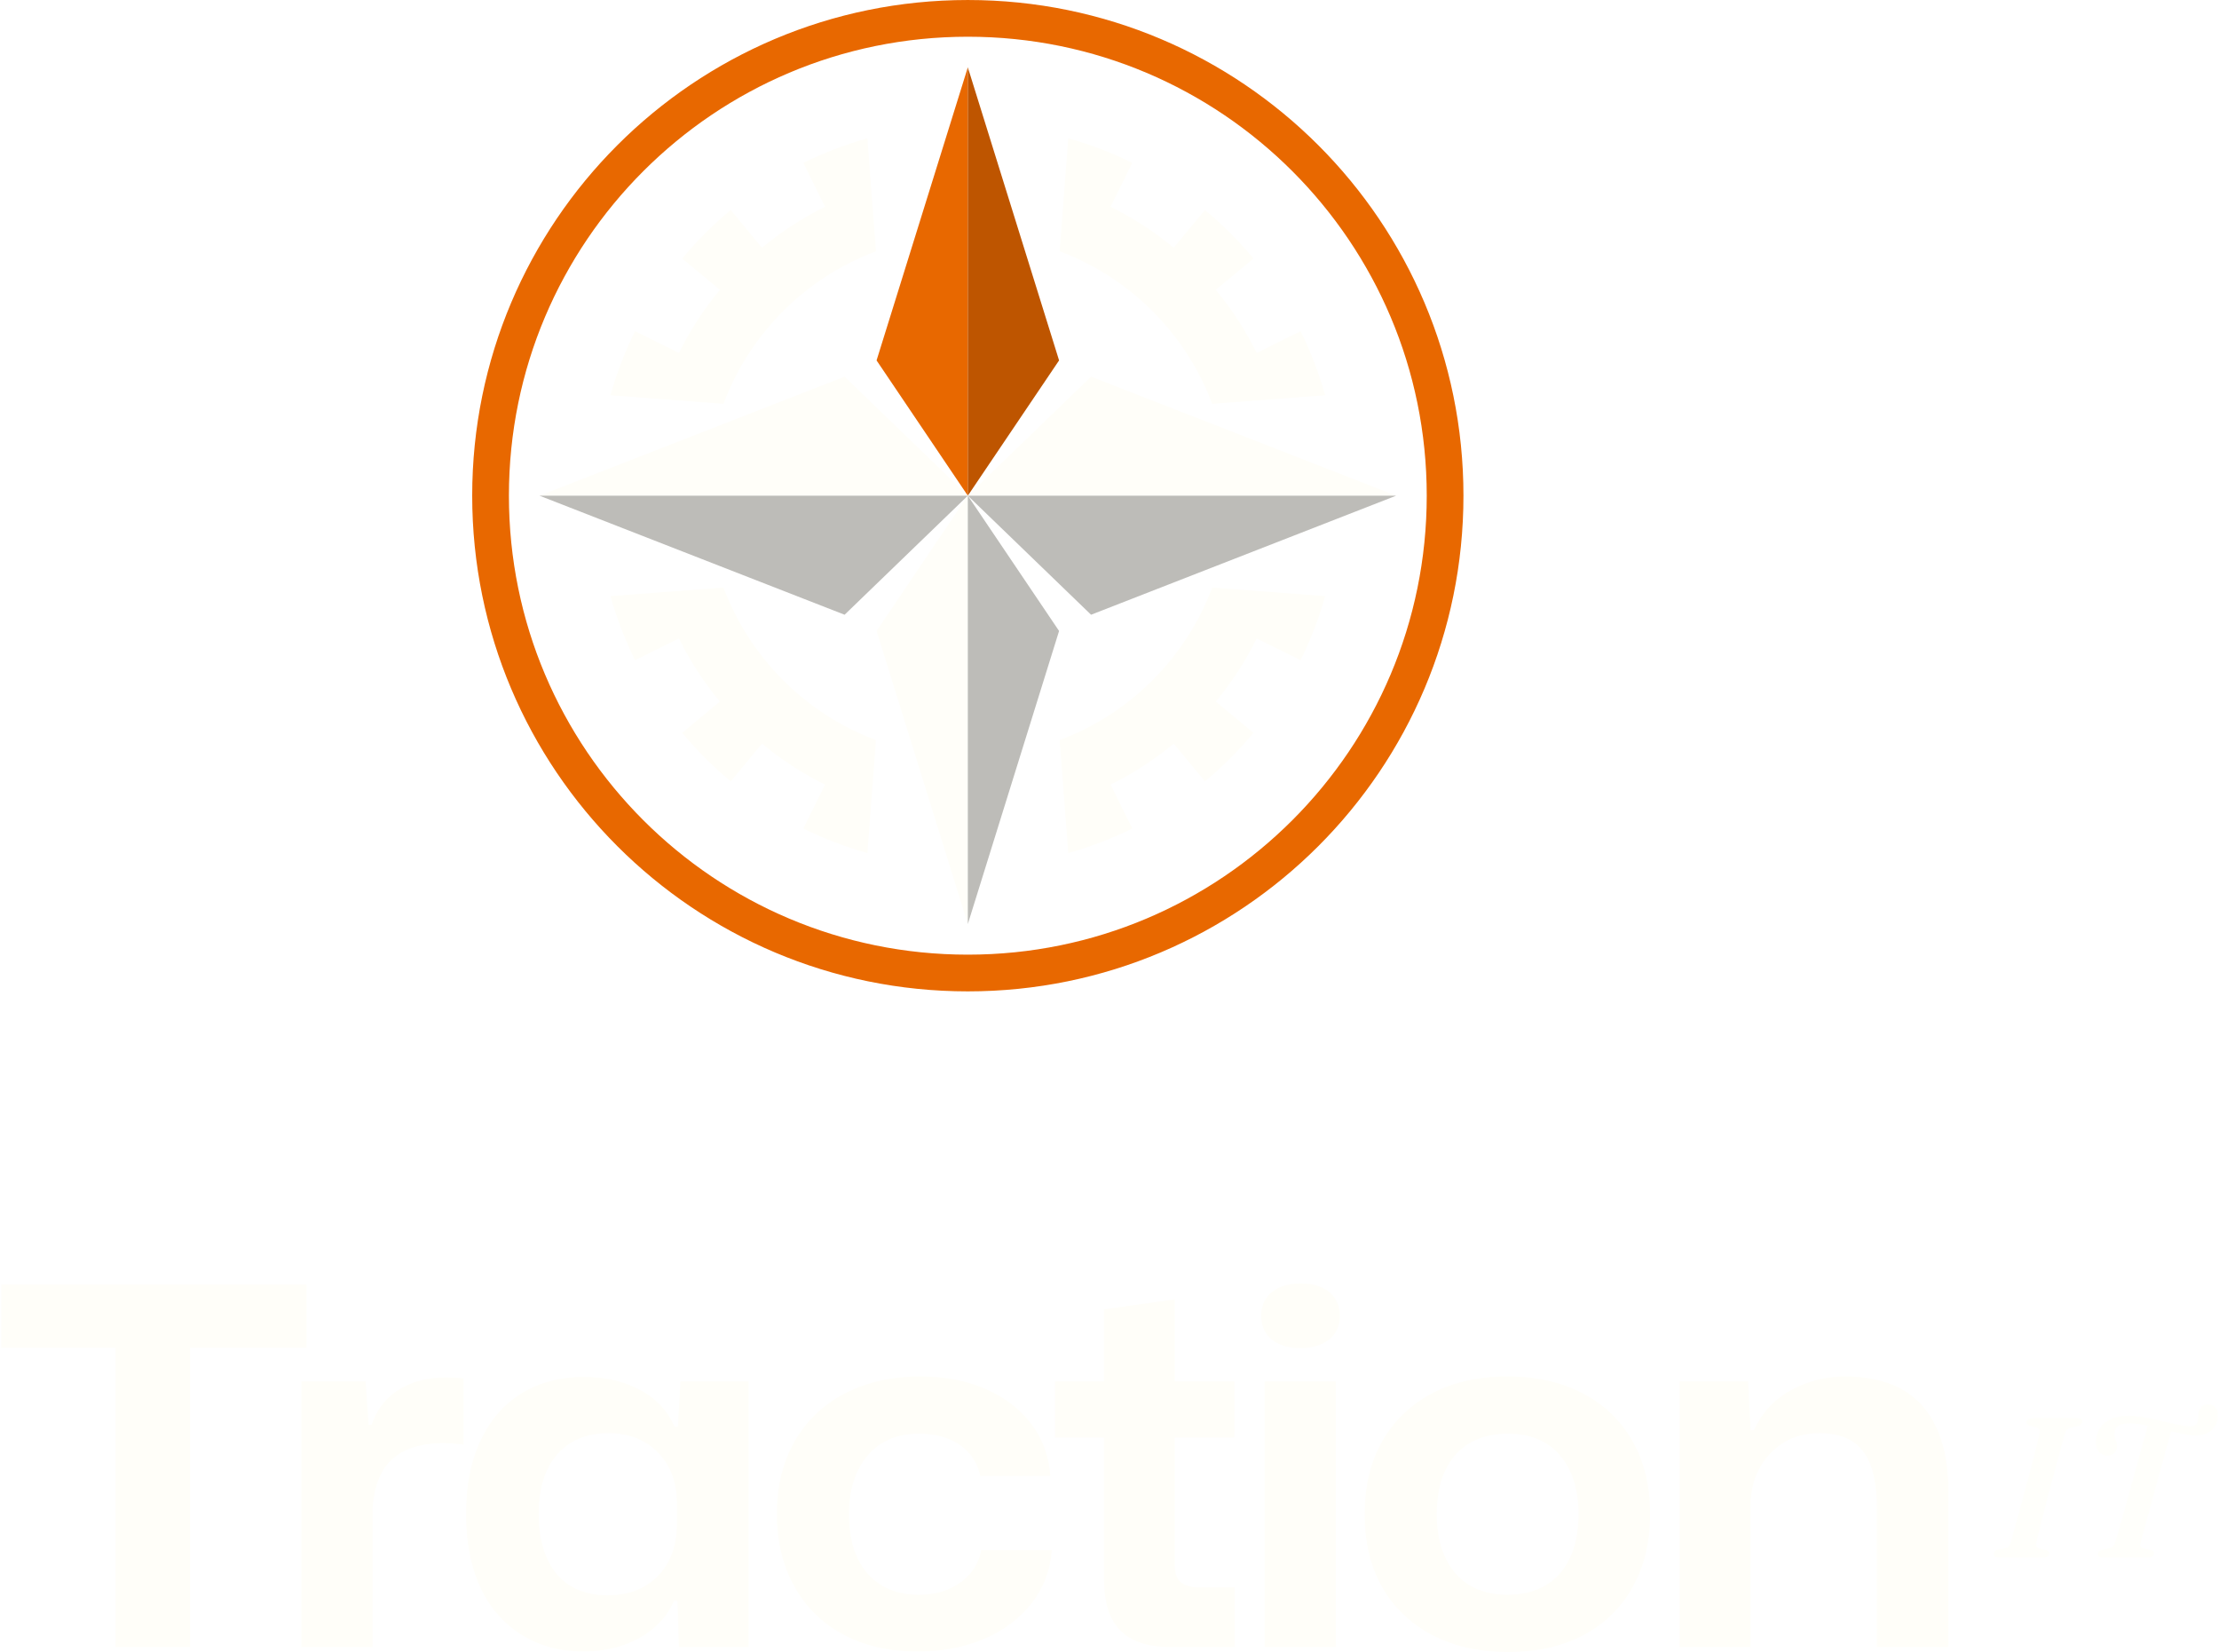
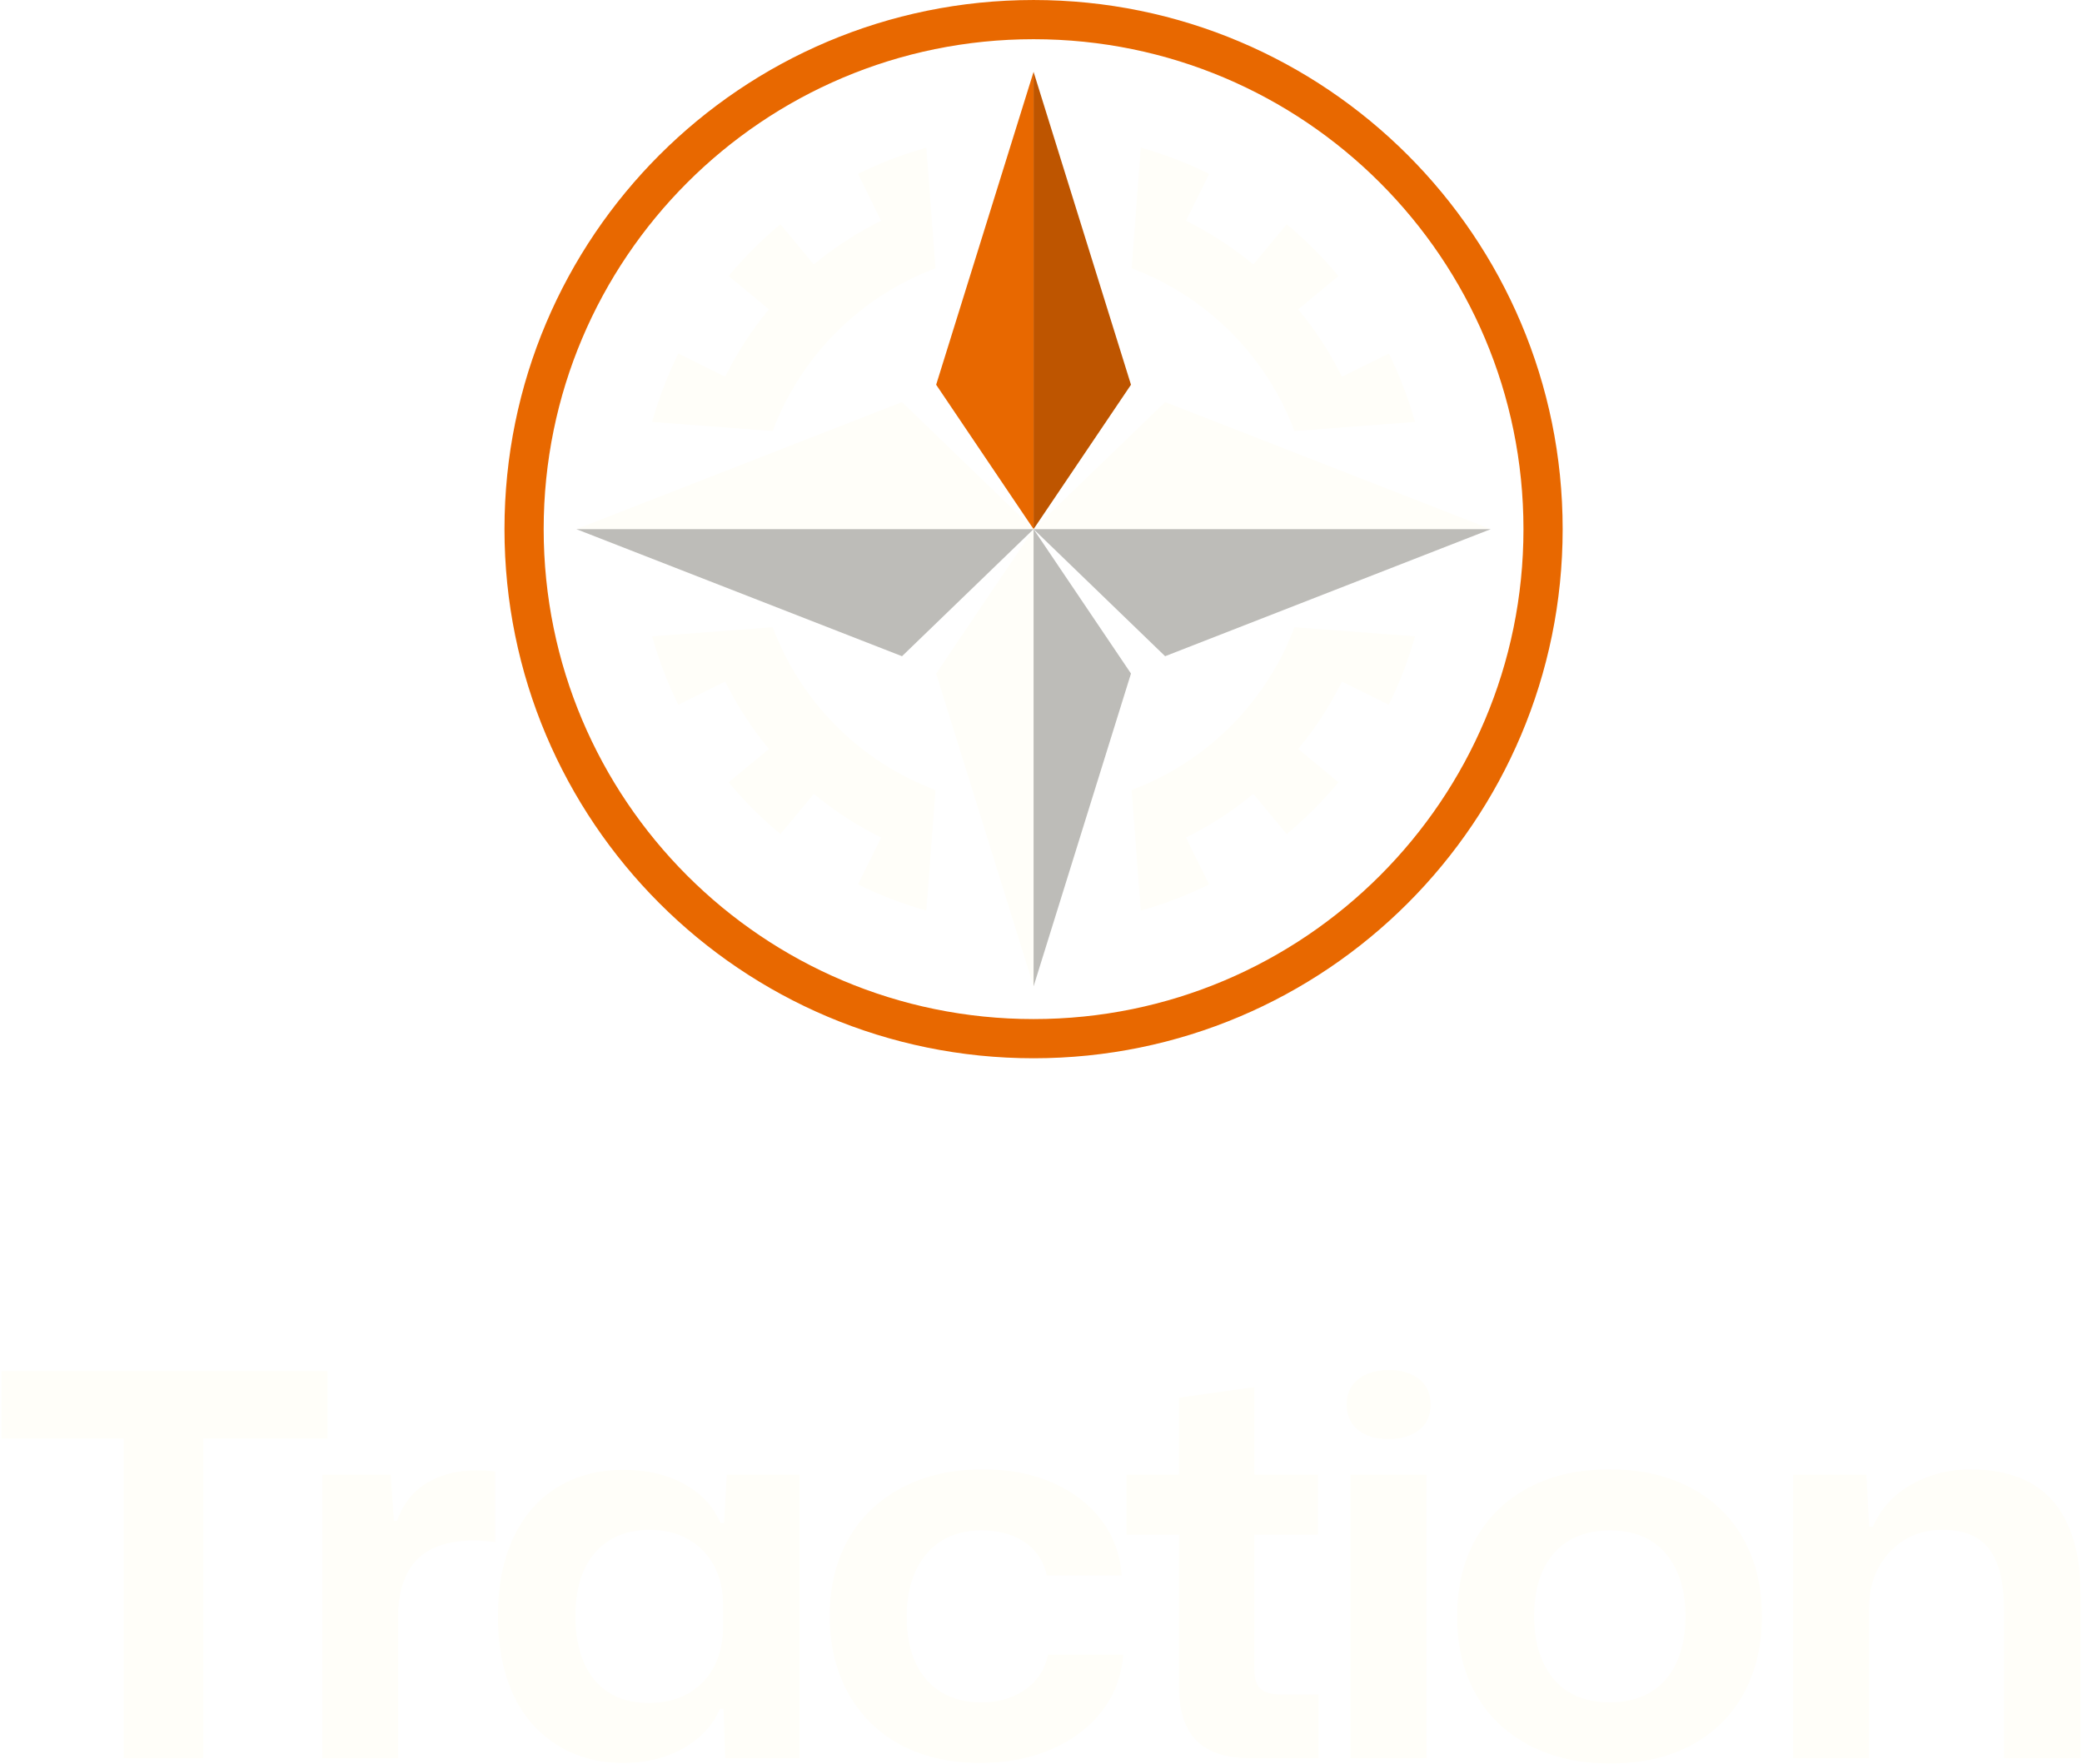
- <svg xmlns="http://www.w3.org/2000/svg" viewBox="1.7 5.33 445.78 332.17" width="446" height="332">
+ <svg xmlns="http://www.w3.org/2000/svg" viewBox="1.7 5.33 391.6 332.17" width="392" height="332">
  <g transform="translate(91.1 0) scale(0.8203125)">
    <circle cx="128" cy="128" r="117" fill="none" stroke="#E86800" stroke-width="9" />
    <path d="M187.91 105.48A64 64 0 0 0 150.52 68.09L152.62 40.4A91 91 0 0 1 168.32 46.42L163 57.18A79 79 0 0 1 178.46 67.22L186.13 57.98A91 91 0 0 1 198.02 69.87L188.78 77.54A79 79 0 0 1 198.82 93L209.58 87.68A91 91 0 0 1 215.6 103.38Z" fill="#FFFEF9" />
    <path d="M105.48 68.09A64 64 0 0 0 68.09 105.48L40.4 103.38A91 91 0 0 1 46.42 87.68L57.18 93A79 79 0 0 1 67.22 77.54L57.98 69.87A91 91 0 0 1 69.87 57.98L77.54 67.22A79 79 0 0 1 93 57.18L87.68 46.42A91 91 0 0 1 103.38 40.4Z" fill="#FFFEF9" />
    <path d="M68.09 150.52A64 64 0 0 0 105.48 187.91L103.38 215.6A91 91 0 0 1 87.68 209.58L93 198.82A79 79 0 0 1 77.54 188.78L69.87 198.02A91 91 0 0 1 57.98 186.13L67.22 178.46A79 79 0 0 1 57.18 163L46.42 168.32A91 91 0 0 1 40.4 152.62Z" fill="#FFFEF9" />
    <path d="M150.52 187.91A64 64 0 0 0 187.91 150.52L215.6 152.62A91 91 0 0 1 209.58 168.32L198.82 163A79 79 0 0 1 188.78 178.46L198.02 186.13A91 91 0 0 1 186.13 198.02L178.46 188.78A79 79 0 0 1 163 198.82L168.32 209.58A91 91 0 0 1 152.62 215.6Z" fill="#FFFEF9" />
    <path d="M128 23L105.63 94.84L128 128Z" fill="#E86800" />
    <path d="M128 23L150.37 94.84L128 128Z" fill="#be5500" />
    <path d="M233 128L158.21 98.82L128 128Z" fill="#FFFEF9" />
    <path d="M233 128L158.21 157.18L128 128Z" fill="#bdbcb8" />
    <path d="M128 233L105.63 161.16L128 128Z" fill="#FFFEF9" />
    <path d="M128 233L150.37 161.16L128 128Z" fill="#bdbcb8" />
    <path d="M23 128L97.79 98.82L128 128Z" fill="#FFFEF9" />
    <path d="M23 128L97.79 157.18L128 128Z" fill="#bdbcb8" />
  </g>
  <path d="M39.70 336.50L24.70 336.50L24.70 274.90L39.70 274.90L39.70 336.50ZM63.10 276.30L1.70 276.30L1.70 263.60L63.10 263.60L63.10 276.30ZM76.40 336.50L62.10 336.50L62.10 283.10L75 283.10L75.60 291.80L76.20 291.80Q77.90 287 81.85 284.65Q85.80 282.30 91 282.30L91 282.30Q92.10 282.30 93 282.35Q93.90 282.40 94.70 282.50L94.70 282.50L94.70 295.80Q93.90 295.70 92.85 295.60Q91.80 295.50 90.70 295.50L90.70 295.50Q86.10 295.50 82.95 297Q79.80 298.50 78.20 301.50Q76.60 304.50 76.40 308.90L76.40 308.90L76.40 336.50ZM118.80 337.40L118.80 337.40Q113.50 337.40 109.15 335.50Q104.80 333.60 101.65 330.05Q98.50 326.50 96.85 321.35Q95.20 316.20 95.20 309.80L95.20 309.80Q95.20 301.10 98.15 294.90Q101.10 288.70 106.45 285.45Q111.80 282.20 118.80 282.20L118.80 282.20Q123.40 282.20 127.05 283.45Q130.70 284.70 133.25 286.90Q135.80 289.10 137.10 292.20L137.10 292.20L137.80 292.20L138.30 283.10L152 283.10L152 336.50L138 336.50L137.70 327.20L137 327.20Q135 331.90 130.10 334.65Q125.20 337.40 118.80 337.40ZM123.60 326.10L123.60 326.10Q128.10 326.10 131.25 324.20Q134.40 322.30 136 319.10Q137.60 315.90 137.60 311.90L137.60 311.90L137.60 307.50Q137.60 303.50 135.95 300.35Q134.30 297.20 131.20 295.35Q128.10 293.50 123.80 293.50L123.80 293.50Q119.40 293.50 116.25 295.45Q113.10 297.40 111.45 301Q109.80 304.60 109.80 309.80L109.80 309.80Q109.80 314.80 111.40 318.50Q113 322.20 116.10 324.15Q119.20 326.10 123.60 326.10ZM186.00 337.40L186.00 337.40Q179.50 337.40 174.30 335.45Q169.10 333.50 165.40 329.85Q161.70 326.20 159.70 321.10Q157.70 316 157.70 309.70L157.70 309.70Q157.70 303.40 159.75 298.30Q161.80 293.20 165.60 289.60Q169.40 286 174.70 284.05Q180.00 282.10 186.50 282.10L186.50 282.10Q194.00 282.10 199.75 284.65Q205.50 287.20 208.90 291.70Q212.30 296.20 212.70 302.10L212.70 302.10L198.60 302.10Q198.00 299.30 196.25 297.40Q194.50 295.50 191.95 294.55Q189.40 293.60 186.30 293.60L186.30 293.60Q182.90 293.60 180.30 294.75Q177.70 295.90 175.90 298.05Q174.10 300.20 173.15 303.15Q172.20 306.10 172.20 309.80L172.20 309.80Q172.20 315.10 173.95 318.70Q175.70 322.30 178.85 324.15Q182.00 326 186.20 326L186.20 326Q189.60 326 192.25 324.85Q194.90 323.70 196.60 321.70Q198.30 319.70 198.80 317L198.80 317L213.00 317Q212.50 323.20 208.85 327.80Q205.20 332.40 199.30 334.90Q193.40 337.40 186.00 337.40ZM249.80 336.50L236.80 336.50Q230.10 336.50 226.80 333.20Q223.50 329.90 223.50 323.10L223.50 323.10L223.50 294.40L213.60 294.40L213.60 283.10L223.50 283.10L223.50 268.60L237.70 266.60L237.70 283.10L249.70 283.10L249.70 294.40L237.70 294.40L237.70 319.90Q237.70 322.50 238.95 323.50Q240.20 324.50 242.50 324.50L242.50 324.50L249.80 324.50L249.80 336.50ZM270.10 336.50L255.80 336.50L255.80 283.10L270.10 283.10L270.10 336.50ZM263 276.40L263 276.40Q259.30 276.40 257.20 274.65Q255.10 272.90 255.10 269.90L255.10 269.90Q255.10 266.80 257.30 265.10Q259.50 263.40 263 263.40L263 263.40Q266.70 263.40 268.80 265.15Q270.90 266.90 270.90 269.90L270.90 269.90Q270.90 273 268.70 274.70Q266.50 276.40 263 276.40ZM304.70 337.50L304.70 337.50Q298.20 337.50 292.95 335.60Q287.70 333.70 283.85 330.10Q280.00 326.50 277.95 321.40Q275.90 316.30 275.90 309.80L275.90 309.80Q275.90 301.40 279.40 295.20Q282.90 289 289.35 285.55Q295.80 282.10 304.70 282.10L304.70 282.10Q311.10 282.10 316.35 284Q321.60 285.90 325.40 289.50Q329.20 293.10 331.25 298.20Q333.30 303.30 333.30 309.80L333.30 309.80Q333.30 318.10 329.85 324.35Q326.40 330.60 320 334.05Q313.60 337.50 304.70 337.50ZM304.60 326L304.60 326Q309.00 326 312.20 324.15Q315.40 322.30 317.15 318.65Q318.90 315 318.90 309.80L318.90 309.80Q318.90 305.90 317.90 302.90Q316.90 299.90 315.05 297.80Q313.20 295.70 310.60 294.65Q308.00 293.60 304.70 293.60L304.70 293.60Q300.30 293.60 297.10 295.45Q293.90 297.30 292.15 300.90Q290.40 304.50 290.40 309.80L290.40 309.80Q290.40 313.70 291.40 316.70Q292.40 319.70 294.25 321.80Q296.10 323.90 298.75 324.95Q301.40 326 304.60 326ZM353.50 336.50L339.20 336.50L339.20 283.10L353 283.10L353.50 292.90L354.20 292.90Q356.60 287.60 361.65 284.85Q366.70 282.10 372.60 282.10L372.60 282.10Q377.10 282.10 380.90 283.35Q384.70 284.60 387.45 287.35Q390.20 290.10 391.75 294.60Q393.30 299.10 393.30 305.50L393.30 305.50L393.30 336.50L378.90 336.50L378.90 308.30Q378.90 303.40 377.70 300.10Q376.50 296.80 374 295.15Q371.50 293.50 367.30 293.50L367.30 293.50Q363.10 293.50 360 295.50Q356.90 297.50 355.20 300.75Q353.50 304 353.50 308.10L353.50 308.10L353.50 336.50Z" fill="#FFFEF9" />
-   <path d="M411.02 315.40L411.02 315.40Q410.88 315.98 411.04 316.30Q411.20 316.62 411.66 316.72L411.66 316.72L412.86 316.96Q413.24 317.06 413.41 317.24Q413.58 317.42 413.58 317.70L413.58 317.70Q413.58 318.06 413.27 318.28Q412.96 318.50 412.44 318.50L412.44 318.50L403.38 318.50Q402.80 318.50 402.60 318.30Q402.40 318.10 402.40 317.78L402.40 317.78Q402.40 317.46 402.63 317.24Q402.86 317.02 403.24 316.92L403.24 316.92L404.50 316.70Q405.06 316.58 405.37 316.27Q405.68 315.96 405.88 315.30L405.88 315.30Q406.10 314.54 406.46 313.19Q406.82 311.84 407.30 310.10Q407.78 308.36 408.30 306.44Q408.82 304.52 409.34 302.59Q409.86 300.66 410.31 298.91Q410.76 297.16 411.10 295.77Q411.44 294.38 411.60 293.58L411.60 293.58Q411.72 293.04 411.58 292.74Q411.44 292.44 410.94 292.32L410.94 292.32L409.74 292.04Q409.32 291.92 409.16 291.75Q409 291.58 409 291.30L409 291.30Q409 290.92 409.33 290.71Q409.66 290.50 410.28 290.50L410.28 290.50L419.26 290.50Q419.82 290.50 420.01 290.68Q420.20 290.86 420.20 291.18L420.20 291.18Q420.20 291.52 419.97 291.73Q419.74 291.94 419.32 292.06L419.32 292.06L417.98 292.36Q417.46 292.48 417.18 292.74Q416.90 293 416.72 293.60L416.72 293.60Q416.48 294.44 416.08 295.89Q415.68 297.34 415.18 299.18Q414.68 301.02 414.15 303.02Q413.62 305.02 413.11 306.98Q412.60 308.94 412.16 310.65Q411.72 312.36 411.42 313.60Q411.12 314.84 411.02 315.40ZM429.42 290L429.42 290Q430.54 290 431.93 290.21Q433.32 290.42 434.79 290.74Q436.26 291.06 437.62 291.38Q438.98 291.70 440.08 291.91Q441.18 292.12 441.80 292.12L441.80 292.12Q442.50 292.12 442.90 291.88Q443.30 291.64 443.44 291.16L443.44 291.16Q443.54 290.80 443.53 290.39Q443.52 289.98 443.56 289.52L443.56 289.52Q443.68 288.74 444.18 288.23Q444.68 287.72 445.62 287.72L445.62 287.72Q446.42 287.72 446.95 288.30Q447.48 288.88 447.48 290L447.48 290Q447.46 291.80 446.23 292.88Q445 293.96 443 293.96L443 293.96Q442.10 293.96 440.77 293.71Q439.44 293.46 437.91 293.10Q436.38 292.74 434.84 292.37Q433.30 292 431.96 291.75Q430.62 291.50 429.70 291.50L429.70 291.50Q428.12 291.50 427.43 292.05Q426.74 292.60 426.70 293.56L426.70 293.56Q426.66 294.10 426.79 294.50Q426.92 294.90 427.07 295.29Q427.22 295.68 427.20 296.18L427.20 296.18Q427.20 296.94 426.65 297.48Q426.10 298.02 425.20 298.02L425.20 298.02Q424.14 298 423.52 297.19Q422.90 296.38 422.98 295L422.98 295Q423.02 293.58 423.78 292.45Q424.54 291.32 425.96 290.66Q427.38 290 429.42 290ZM431.94 315.50L431.94 315.50Q431.78 316.06 431.94 316.33Q432.10 316.60 432.50 316.68L432.50 316.68L433.98 316.98Q434.68 317.22 434.62 317.70L434.62 317.70Q434.58 318.12 434.27 318.31Q433.96 318.50 433.42 318.50L433.42 318.50L424.30 318.50Q423.78 318.50 423.55 318.30Q423.32 318.10 423.34 317.80L423.34 317.80Q423.36 317.44 423.60 317.24Q423.84 317.04 424.24 316.92L424.24 316.92L425.64 316.64Q426.08 316.54 426.38 316.21Q426.68 315.88 426.90 315.20L426.90 315.20Q427.16 314.38 427.59 312.90Q428.02 311.42 428.55 309.51Q429.08 307.60 429.67 305.46Q430.26 303.32 430.85 301.18Q431.44 299.04 431.97 297.10Q432.50 295.16 432.93 293.63Q433.36 292.10 433.60 291.20L433.60 291.20L438.38 292.14Q438.10 293.06 437.67 294.59Q437.24 296.12 436.71 298.04Q436.18 299.96 435.60 302.07Q435.02 304.18 434.46 306.25Q433.90 308.32 433.40 310.16Q432.90 312 432.52 313.39Q432.14 314.78 431.94 315.50Z" fill="#FFFEF9" fill-opacity="0.62" />
</svg>
